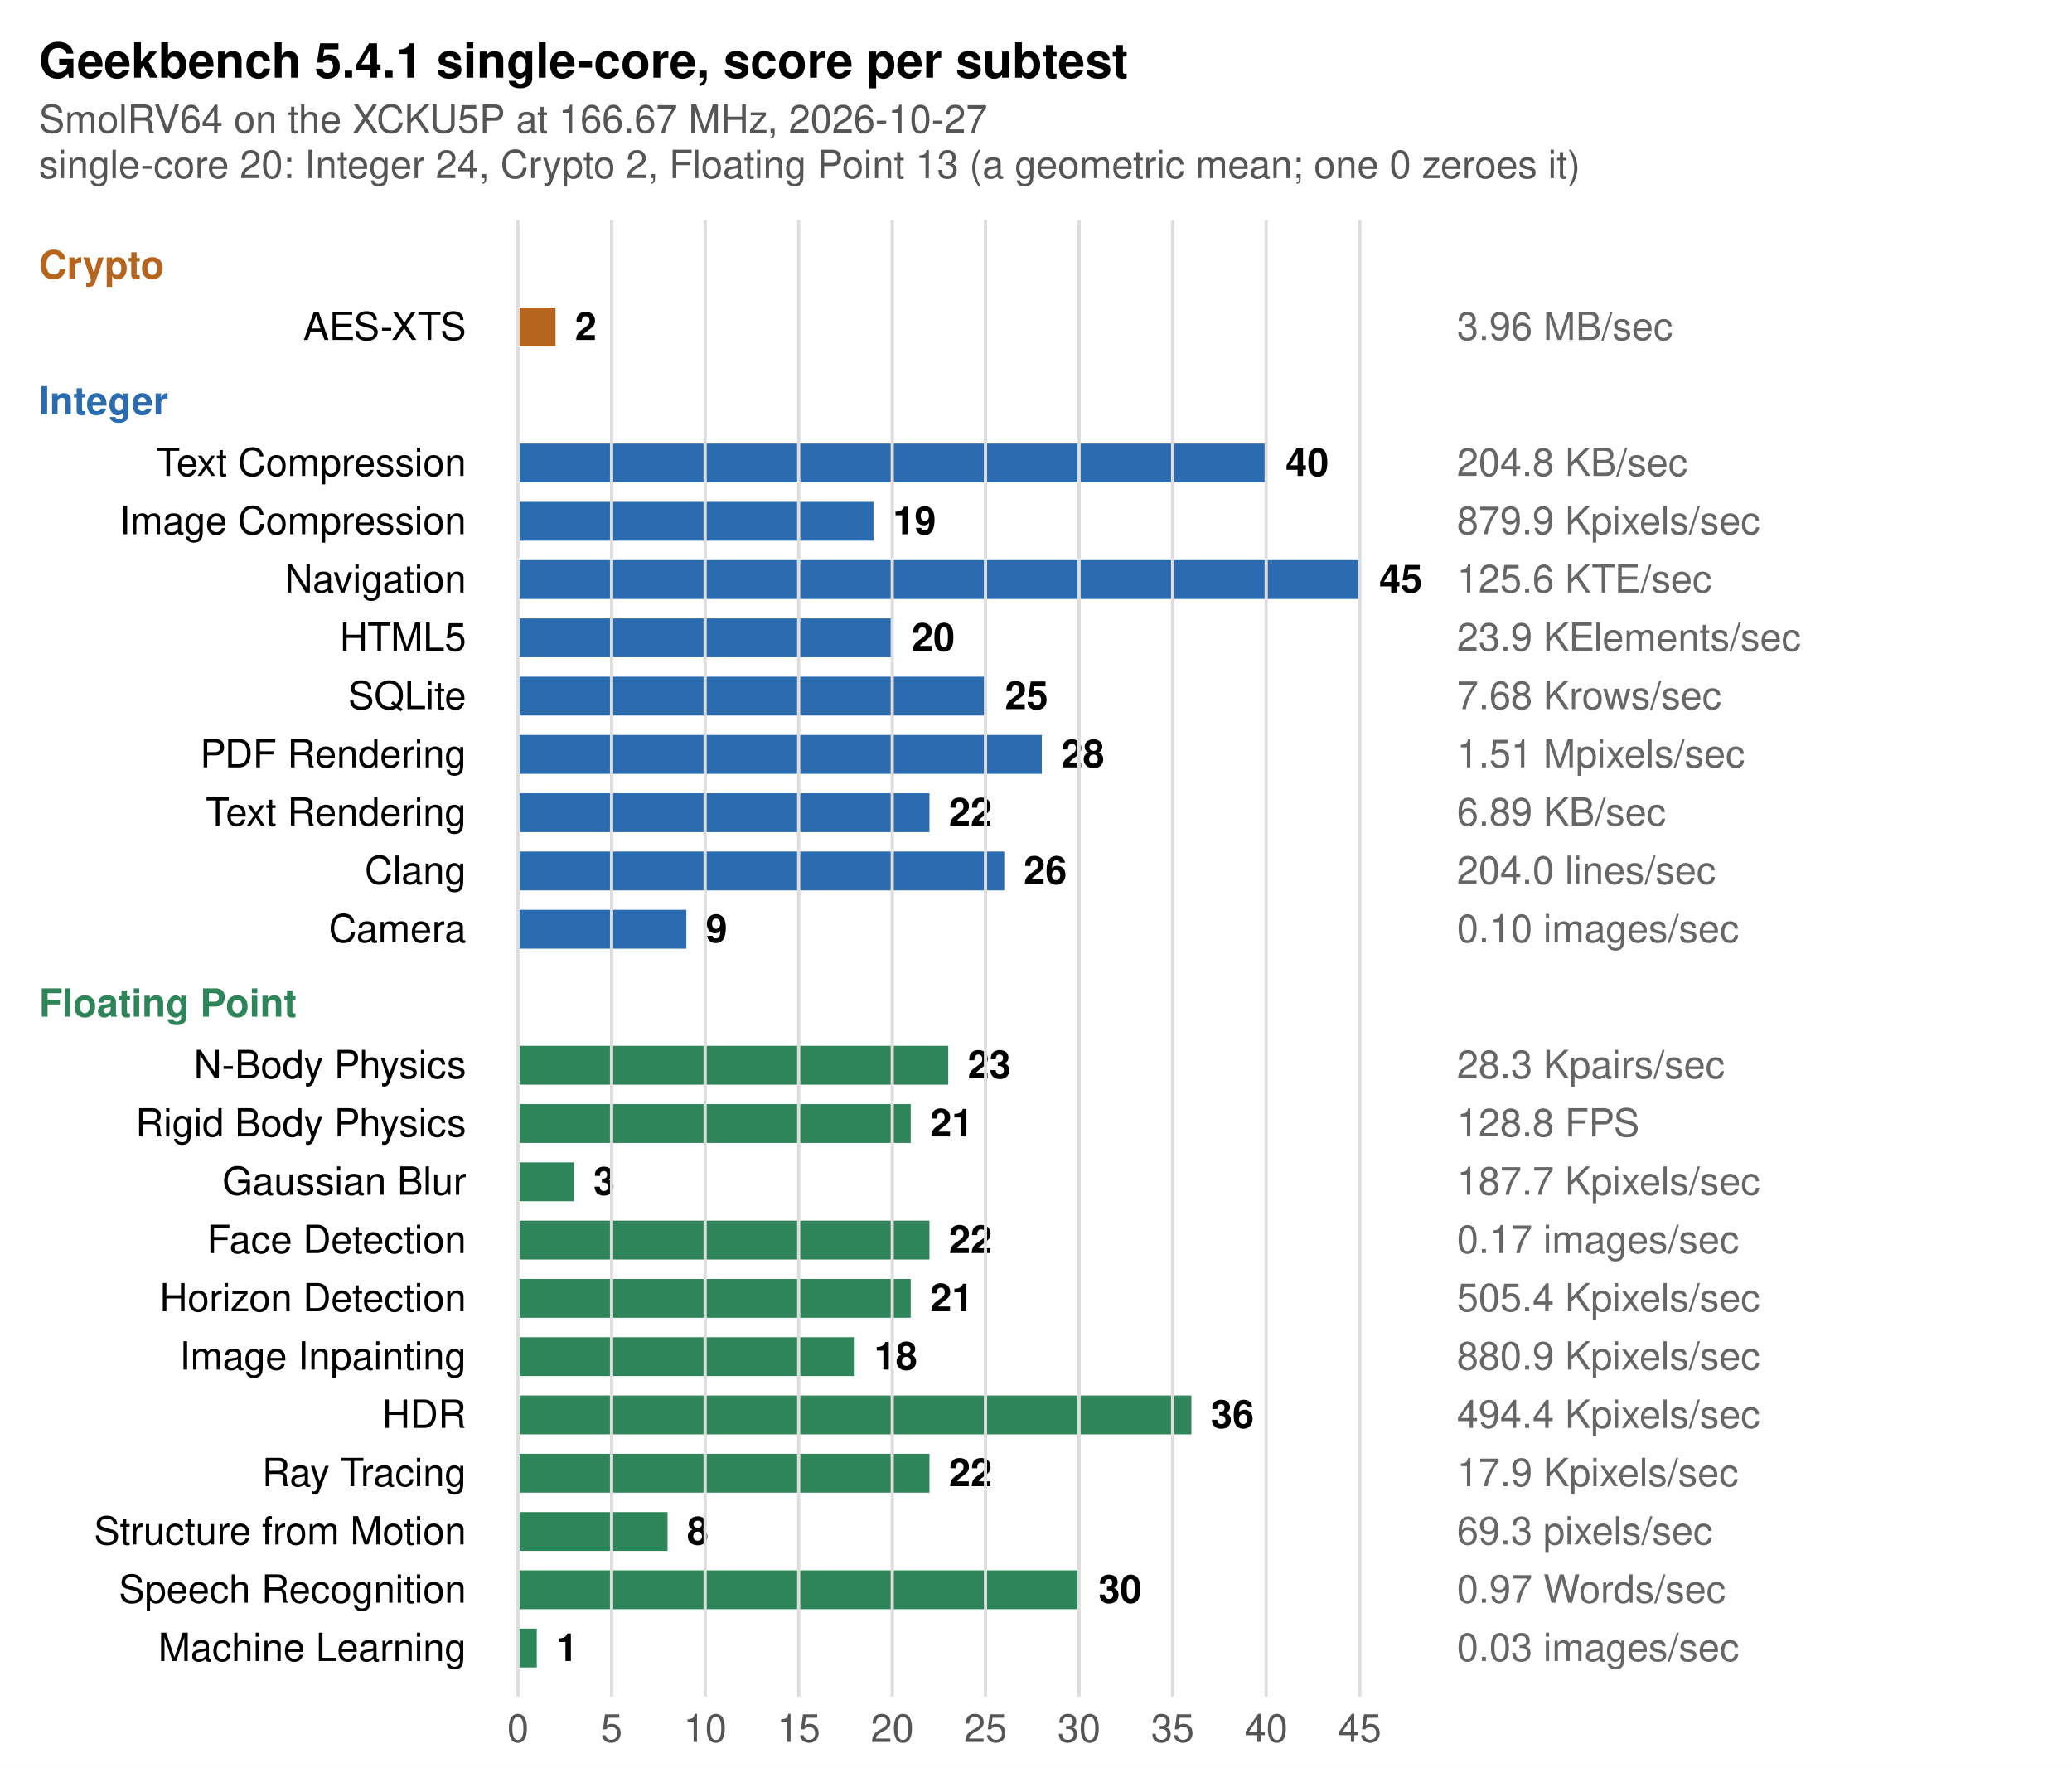
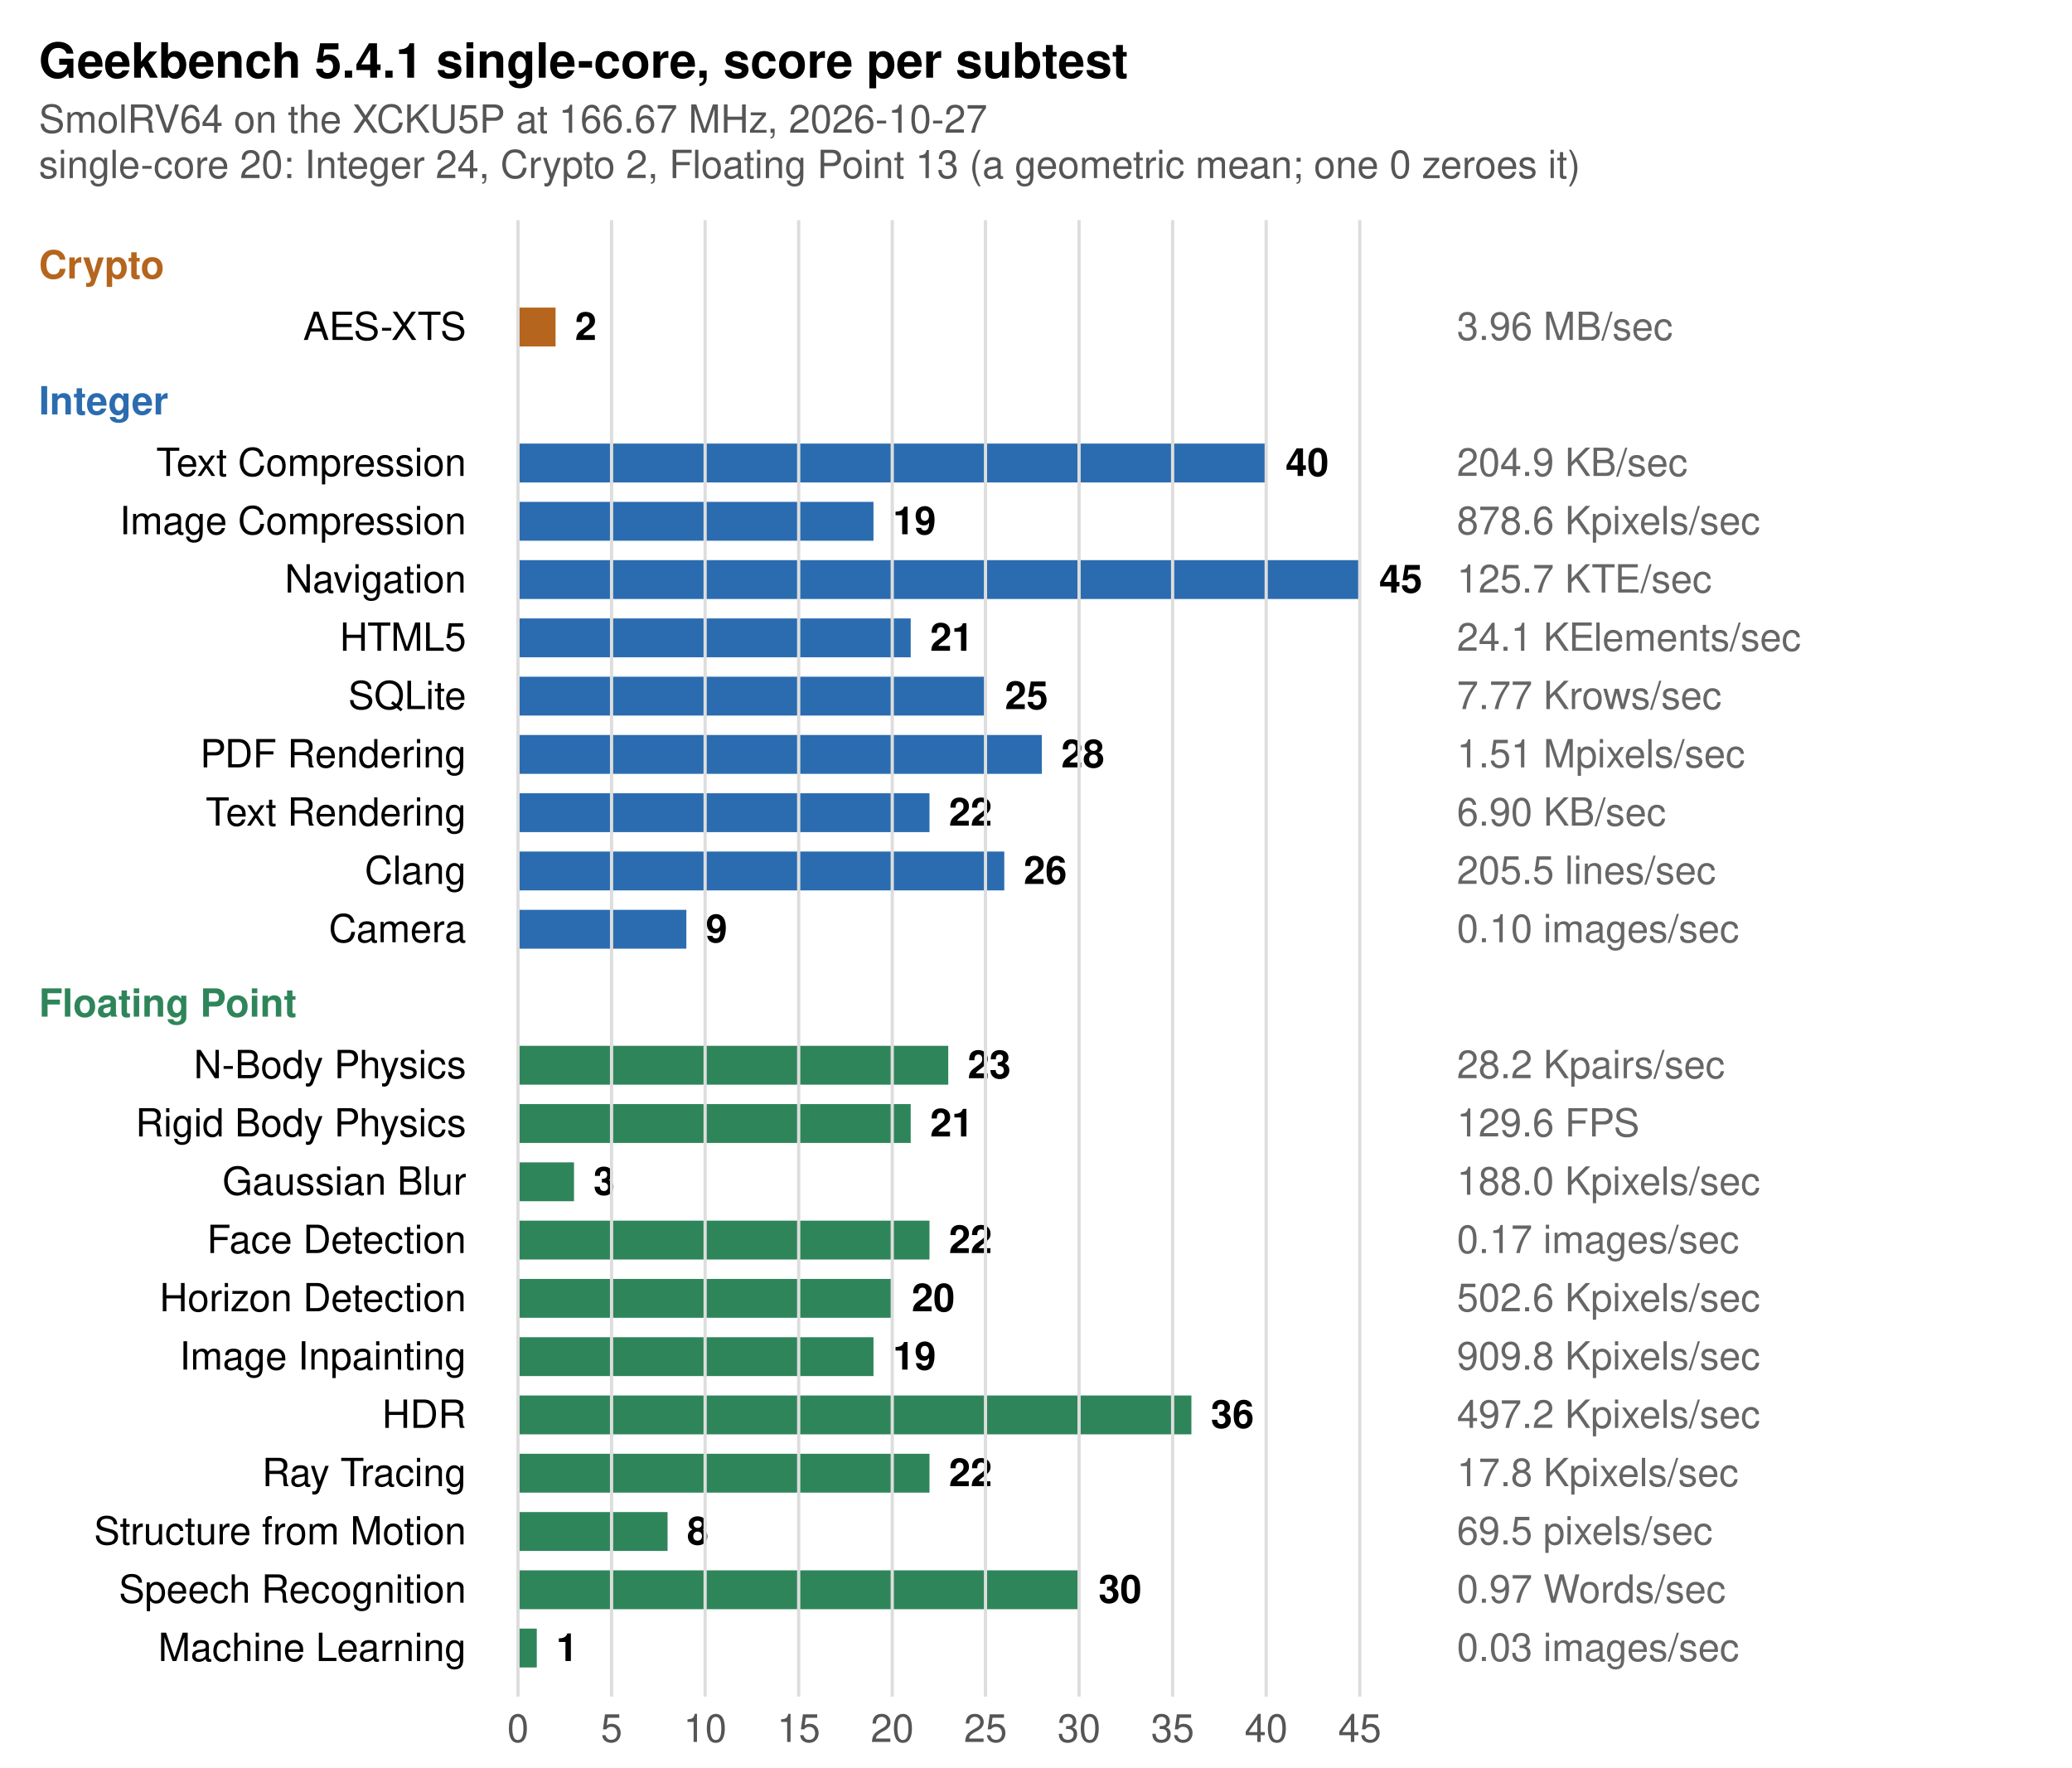
<svg xmlns="http://www.w3.org/2000/svg" width="640" height="546" font-family="Helvetica, Arial, sans-serif" font-size="12">
  <rect width="100%" height="100%" fill="white" />
  <text x="12" y="24" font-size="15" font-weight="bold">Geekbench 5.4.1 single-core, score per subtest</text>
  <text x="12" y="41" fill="#555">SmolRV64 on the XCKU5P at 166.67 MHz, 2026-10-27</text>
  <text x="12" y="55" fill="#555">single-core 20: Integer 24, Crypto 2, Floating Point 13 (a geometric mean; one 0 zeroes it)</text>
  <text x="12" y="86" font-weight="bold" fill="#b5651d">Crypto</text>
  <text x="144" y="105" text-anchor="end">AES-XTS</text>
  <rect x="160" y="95" width="11.6" height="12" fill="#b5651d" />
  <text x="177.6" y="105" font-weight="bold">2</text>
  <text x="450" y="105" fill="#666">3.96 MB/sec</text>
  <text x="12" y="128" font-weight="bold" fill="#2b6cb0">Integer</text>
  <text x="144" y="147" text-anchor="end">Text Compression</text>
  <rect x="160" y="137" width="231.1" height="12" fill="#2b6cb0" />
  <text x="397.1" y="147" font-weight="bold">40</text>
-   <text x="450" y="147" fill="#666">204.8 KB/sec</text>
+   <text x="450" y="147" fill="#666">204.9 KB/sec</text>
  <text x="144" y="165" text-anchor="end">Image Compression</text>
  <rect x="160" y="155" width="109.8" height="12" fill="#2b6cb0" />
  <text x="275.8" y="165" font-weight="bold">19</text>
-   <text x="450" y="165" fill="#666">879.9 Kpixels/sec</text>
+   <text x="450" y="165" fill="#666">878.6 Kpixels/sec</text>
  <text x="144" y="183" text-anchor="end">Navigation</text>
  <rect x="160" y="173" width="260.0" height="12" fill="#2b6cb0" />
  <text x="426.0" y="183" font-weight="bold">45</text>
-   <text x="450" y="183" fill="#666">125.6 KTE/sec</text>
+   <text x="450" y="183" fill="#666">125.7 KTE/sec</text>
  <text x="144" y="201" text-anchor="end">HTML5</text>
-   <rect x="160" y="191" width="115.6" height="12" fill="#2b6cb0" />
-   <text x="281.6" y="201" font-weight="bold">20</text>
-   <text x="450" y="201" fill="#666">23.9 KElements/sec</text>
+   <rect x="160" y="191" width="121.3" height="12" fill="#2b6cb0" />
+   <text x="287.3" y="201" font-weight="bold">21</text>
+   <text x="450" y="201" fill="#666">24.1 KElements/sec</text>
  <text x="144" y="219" text-anchor="end">SQLite</text>
  <rect x="160" y="209" width="144.4" height="12" fill="#2b6cb0" />
  <text x="310.4" y="219" font-weight="bold">25</text>
-   <text x="450" y="219" fill="#666">7.68 Krows/sec</text>
+   <text x="450" y="219" fill="#666">7.77 Krows/sec</text>
  <text x="144" y="237" text-anchor="end">PDF Rendering</text>
  <rect x="160" y="227" width="161.8" height="12" fill="#2b6cb0" />
  <text x="327.8" y="237" font-weight="bold">28</text>
  <text x="450" y="237" fill="#666">1.51 Mpixels/sec</text>
  <text x="144" y="255" text-anchor="end">Text Rendering</text>
  <rect x="160" y="245" width="127.1" height="12" fill="#2b6cb0" />
  <text x="293.1" y="255" font-weight="bold">22</text>
-   <text x="450" y="255" fill="#666">6.89 KB/sec</text>
+   <text x="450" y="255" fill="#666">6.90 KB/sec</text>
  <text x="144" y="273" text-anchor="end">Clang</text>
  <rect x="160" y="263" width="150.2" height="12" fill="#2b6cb0" />
  <text x="316.2" y="273" font-weight="bold">26</text>
-   <text x="450" y="273" fill="#666">204.0 lines/sec</text>
+   <text x="450" y="273" fill="#666">205.5 lines/sec</text>
  <text x="144" y="291" text-anchor="end">Camera</text>
  <rect x="160" y="281" width="52.0" height="12" fill="#2b6cb0" />
  <text x="218.0" y="291" font-weight="bold">9</text>
  <text x="450" y="291" fill="#666">0.10 images/sec</text>
  <text x="12" y="314" font-weight="bold" fill="#2f855a">Floating Point</text>
  <text x="144" y="333" text-anchor="end">N-Body Physics</text>
  <rect x="160" y="323" width="132.9" height="12" fill="#2f855a" />
  <text x="298.9" y="333" font-weight="bold">23</text>
-   <text x="450" y="333" fill="#666">28.3 Kpairs/sec</text>
+   <text x="450" y="333" fill="#666">28.2 Kpairs/sec</text>
  <text x="144" y="351" text-anchor="end">Rigid Body Physics</text>
  <rect x="160" y="341" width="121.3" height="12" fill="#2f855a" />
  <text x="287.3" y="351" font-weight="bold">21</text>
-   <text x="450" y="351" fill="#666">128.8 FPS</text>
+   <text x="450" y="351" fill="#666">129.6 FPS</text>
  <text x="144" y="369" text-anchor="end">Gaussian Blur</text>
  <rect x="160" y="359" width="17.3" height="12" fill="#2f855a" />
  <text x="183.3" y="369" font-weight="bold">3</text>
-   <text x="450" y="369" fill="#666">187.7 Kpixels/sec</text>
+   <text x="450" y="369" fill="#666">188.0 Kpixels/sec</text>
  <text x="144" y="387" text-anchor="end">Face Detection</text>
  <rect x="160" y="377" width="127.1" height="12" fill="#2f855a" />
  <text x="293.1" y="387" font-weight="bold">22</text>
  <text x="450" y="387" fill="#666">0.17 images/sec</text>
  <text x="144" y="405" text-anchor="end">Horizon Detection</text>
-   <rect x="160" y="395" width="121.3" height="12" fill="#2f855a" />
-   <text x="287.3" y="405" font-weight="bold">21</text>
-   <text x="450" y="405" fill="#666">505.4 Kpixels/sec</text>
+   <rect x="160" y="395" width="115.6" height="12" fill="#2f855a" />
+   <text x="281.6" y="405" font-weight="bold">20</text>
+   <text x="450" y="405" fill="#666">502.6 Kpixels/sec</text>
  <text x="144" y="423" text-anchor="end">Image Inpainting</text>
-   <rect x="160" y="413" width="104.0" height="12" fill="#2f855a" />
-   <text x="270.0" y="423" font-weight="bold">18</text>
-   <text x="450" y="423" fill="#666">880.9 Kpixels/sec</text>
+   <rect x="160" y="413" width="109.8" height="12" fill="#2f855a" />
+   <text x="275.8" y="423" font-weight="bold">19</text>
+   <text x="450" y="423" fill="#666">909.8 Kpixels/sec</text>
  <text x="144" y="441" text-anchor="end">HDR</text>
  <rect x="160" y="431" width="208.0" height="12" fill="#2f855a" />
  <text x="374.0" y="441" font-weight="bold">36</text>
-   <text x="450" y="441" fill="#666">494.4 Kpixels/sec</text>
+   <text x="450" y="441" fill="#666">497.2 Kpixels/sec</text>
  <text x="144" y="459" text-anchor="end">Ray Tracing</text>
  <rect x="160" y="449" width="127.1" height="12" fill="#2f855a" />
  <text x="293.1" y="459" font-weight="bold">22</text>
-   <text x="450" y="459" fill="#666">17.9 Kpixels/sec</text>
+   <text x="450" y="459" fill="#666">17.8 Kpixels/sec</text>
  <text x="144" y="477" text-anchor="end">Structure from Motion</text>
  <rect x="160" y="467" width="46.2" height="12" fill="#2f855a" />
  <text x="212.2" y="477" font-weight="bold">8</text>
-   <text x="450" y="477" fill="#666">69.3 pixels/sec</text>
+   <text x="450" y="477" fill="#666">69.5 pixels/sec</text>
  <text x="144" y="495" text-anchor="end">Speech Recognition</text>
  <rect x="160" y="485" width="173.3" height="12" fill="#2f855a" />
  <text x="339.3" y="495" font-weight="bold">30</text>
  <text x="450" y="495" fill="#666">0.97 Words/sec</text>
  <text x="144" y="513" text-anchor="end">Machine Learning</text>
  <rect x="160" y="503" width="5.8" height="12" fill="#2f855a" />
  <text x="171.8" y="513" font-weight="bold">1</text>
  <text x="450" y="513" fill="#666">0.03 images/sec</text>
  <line x1="160.0" y1="68" x2="160.0" y2="524" stroke="#ddd" />
  <text x="160.0" y="538" text-anchor="middle" fill="#555">0</text>
  <line x1="188.9" y1="68" x2="188.9" y2="524" stroke="#ddd" />
  <text x="188.9" y="538" text-anchor="middle" fill="#555">5</text>
  <line x1="217.8" y1="68" x2="217.8" y2="524" stroke="#ddd" />
  <text x="217.8" y="538" text-anchor="middle" fill="#555">10</text>
  <line x1="246.7" y1="68" x2="246.7" y2="524" stroke="#ddd" />
  <text x="246.7" y="538" text-anchor="middle" fill="#555">15</text>
  <line x1="275.6" y1="68" x2="275.6" y2="524" stroke="#ddd" />
  <text x="275.6" y="538" text-anchor="middle" fill="#555">20</text>
  <line x1="304.4" y1="68" x2="304.4" y2="524" stroke="#ddd" />
  <text x="304.4" y="538" text-anchor="middle" fill="#555">25</text>
  <line x1="333.3" y1="68" x2="333.3" y2="524" stroke="#ddd" />
  <text x="333.3" y="538" text-anchor="middle" fill="#555">30</text>
  <line x1="362.2" y1="68" x2="362.2" y2="524" stroke="#ddd" />
  <text x="362.2" y="538" text-anchor="middle" fill="#555">35</text>
  <line x1="391.1" y1="68" x2="391.1" y2="524" stroke="#ddd" />
  <text x="391.1" y="538" text-anchor="middle" fill="#555">40</text>
  <line x1="420.0" y1="68" x2="420.0" y2="524" stroke="#ddd" />
  <text x="420.0" y="538" text-anchor="middle" fill="#555">45</text>
</svg>
